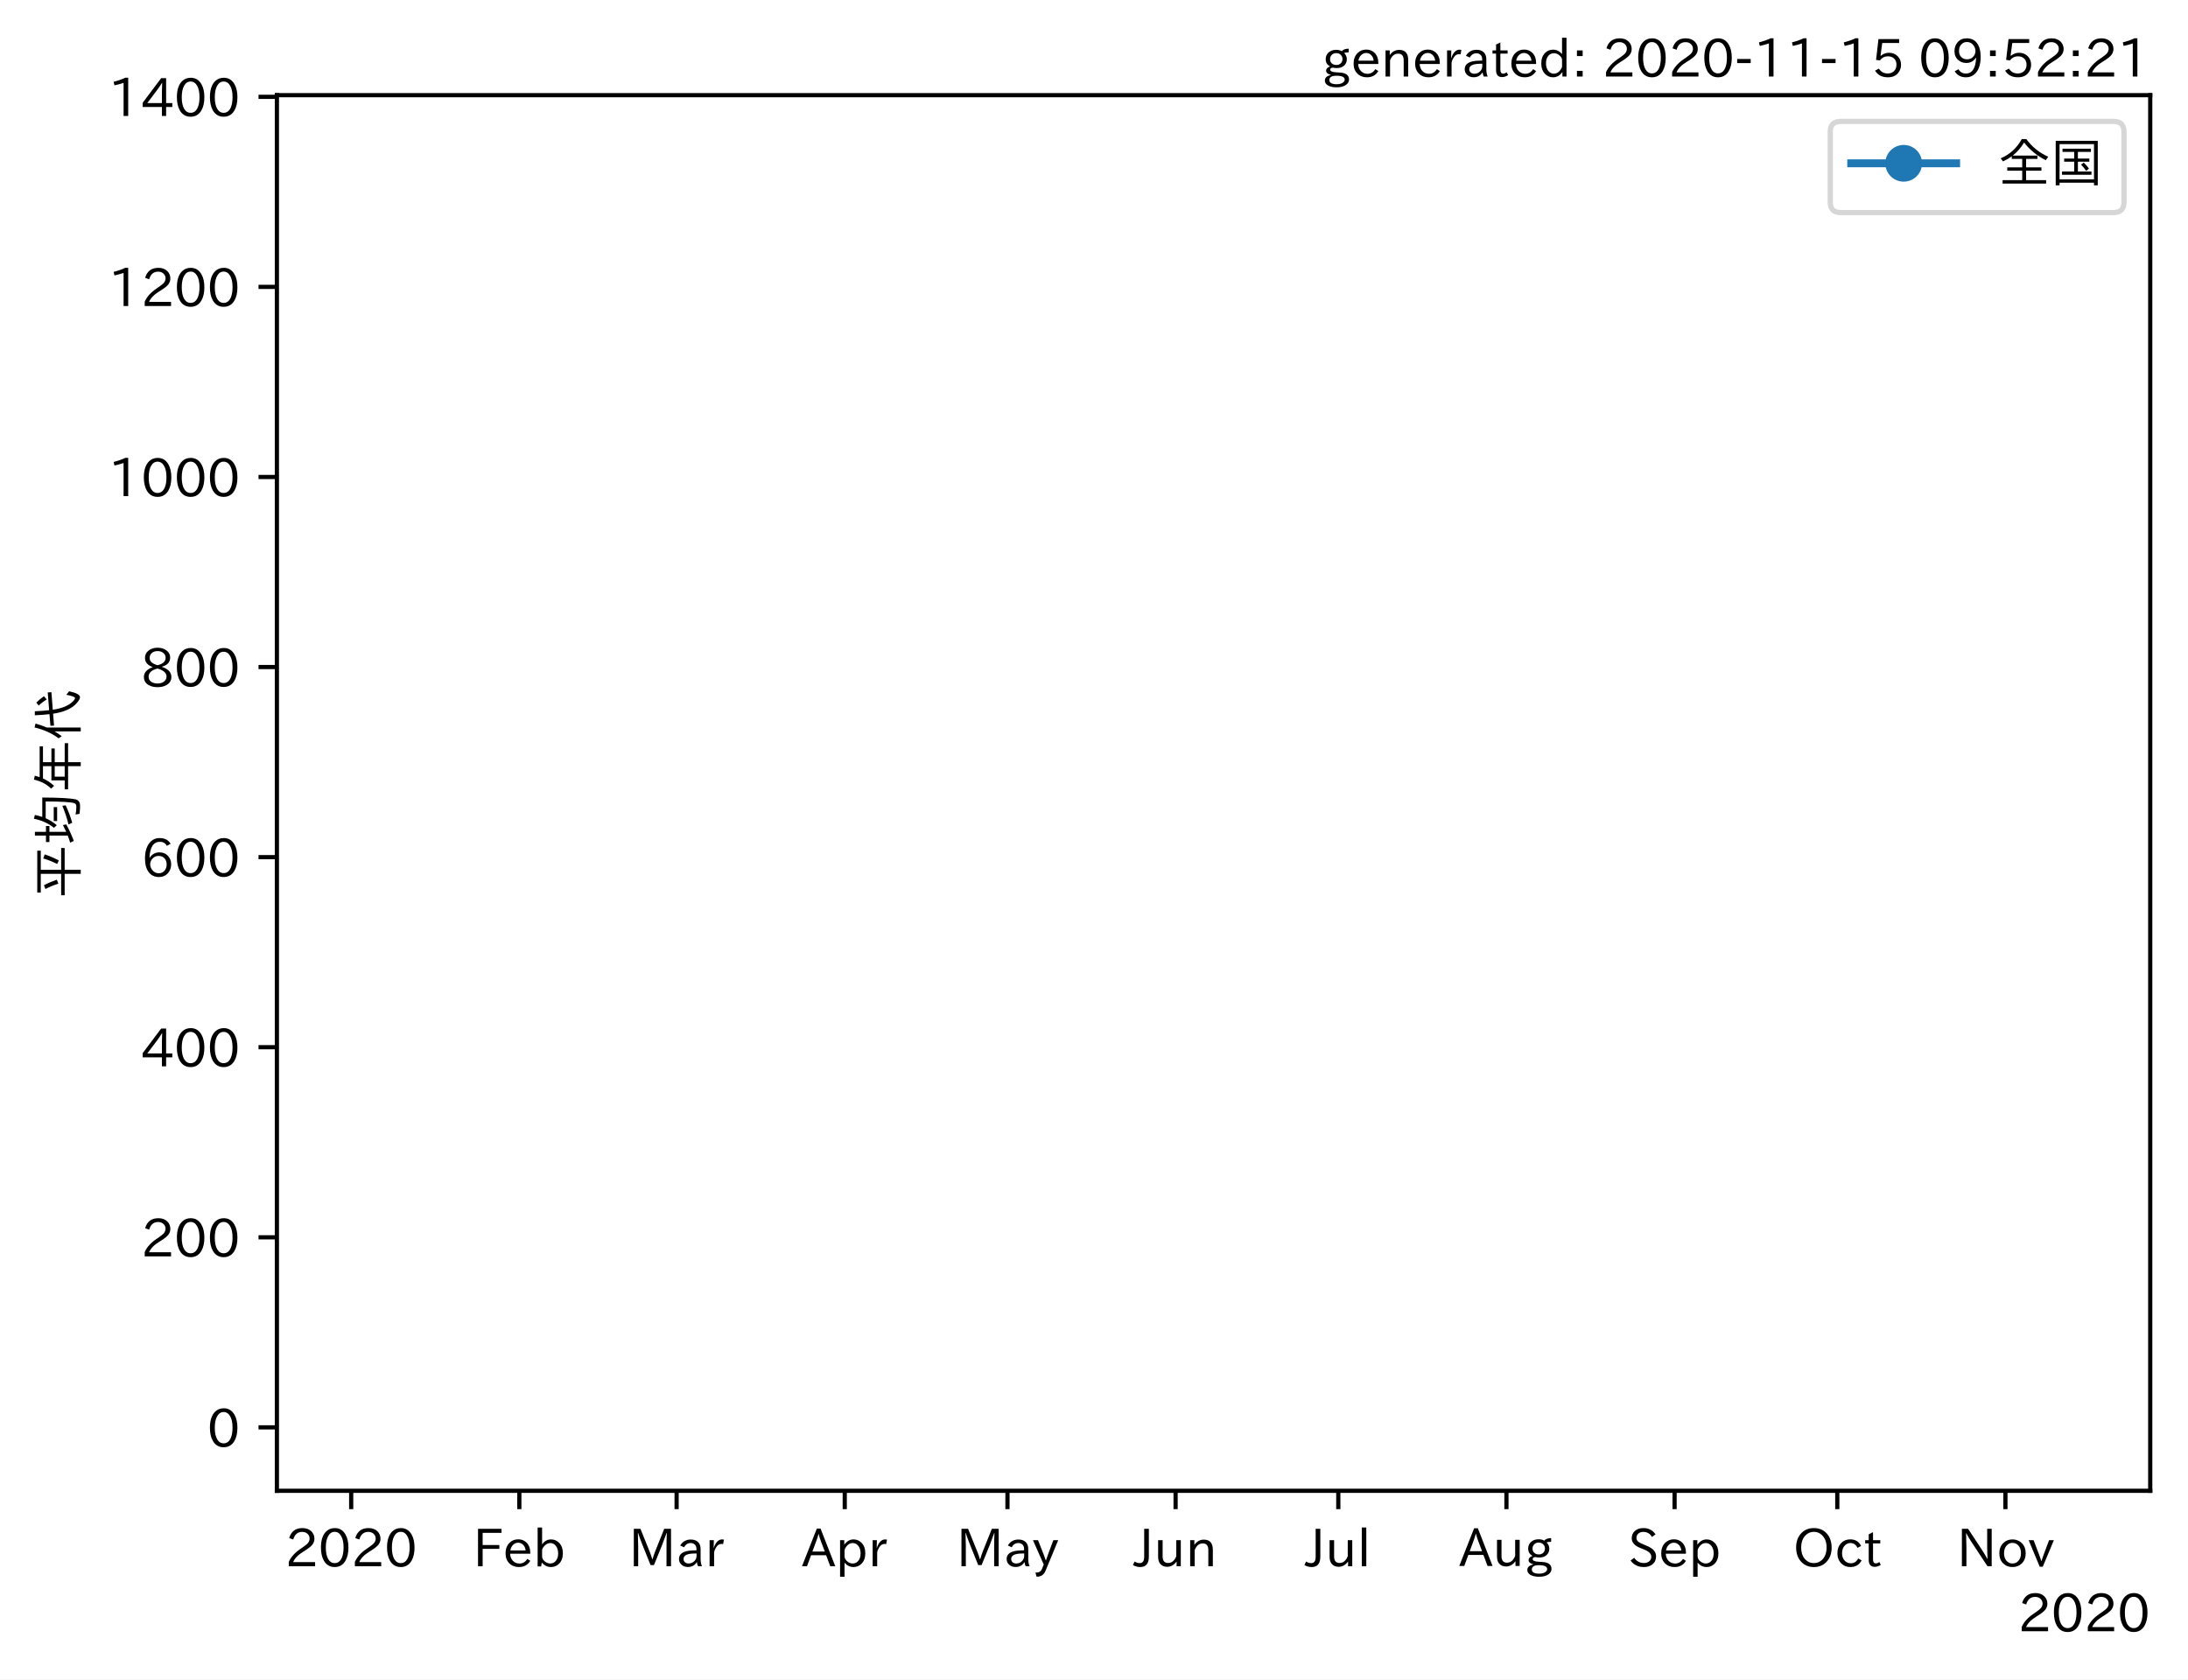
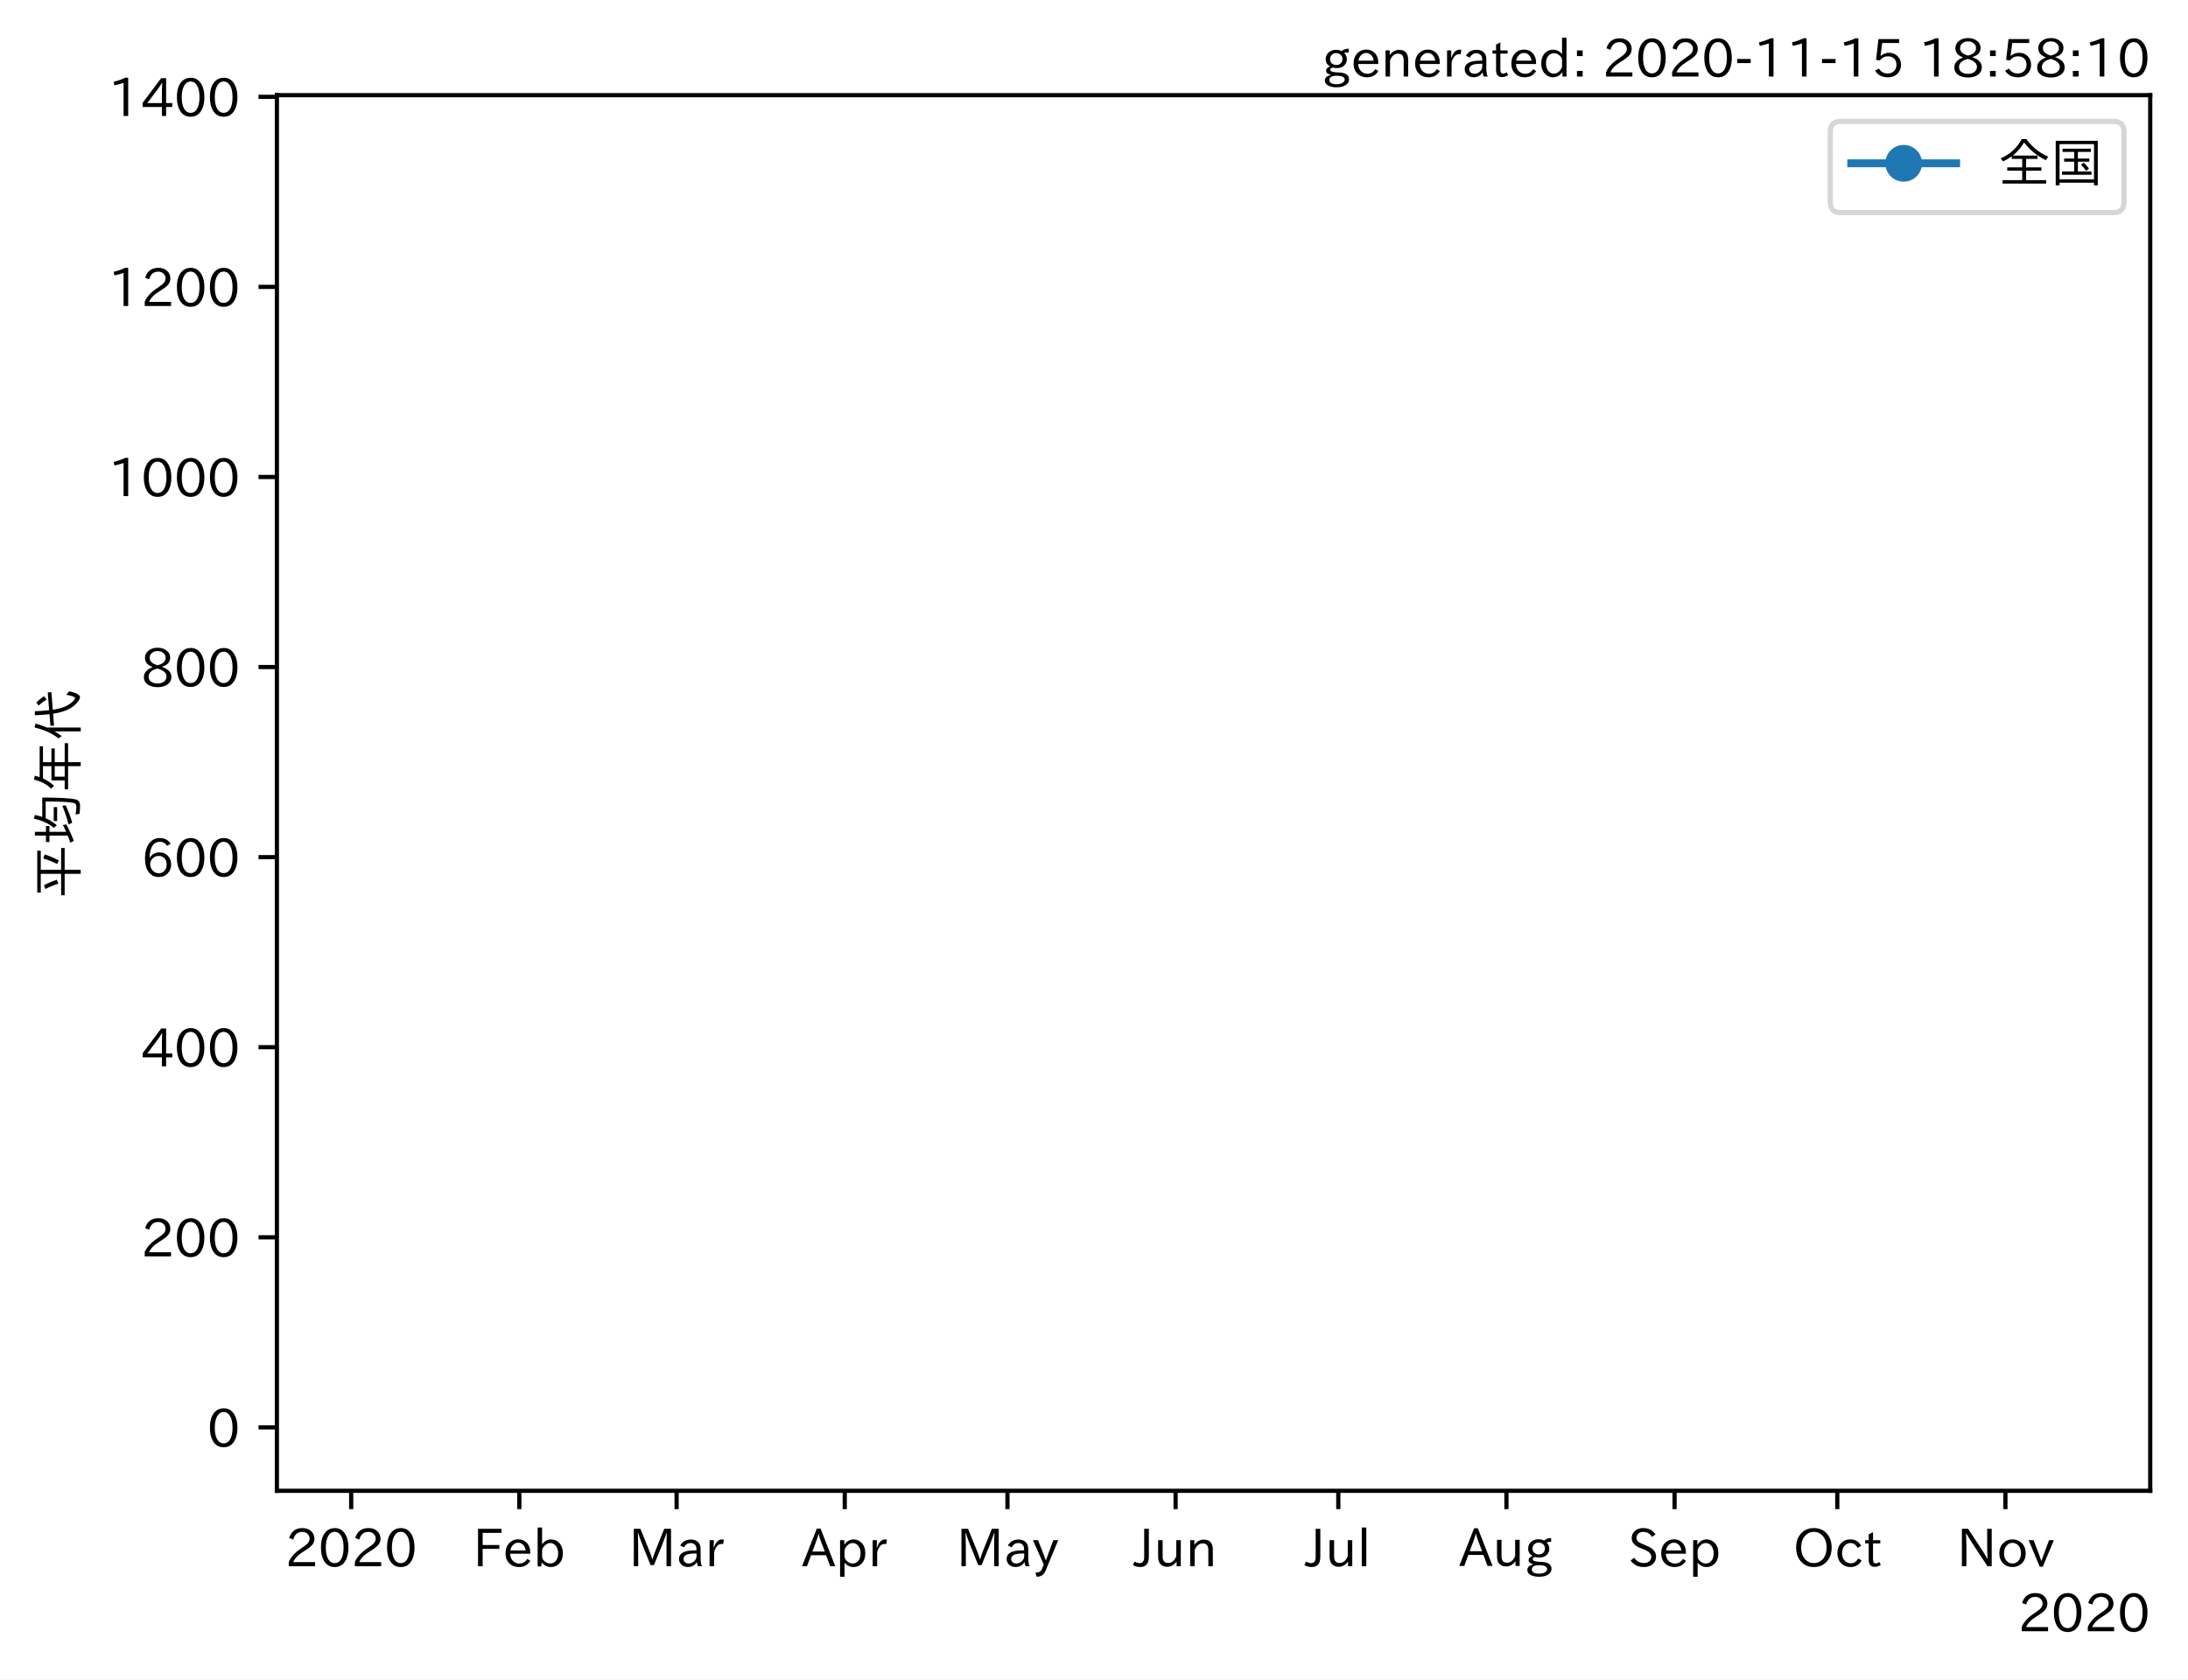
<svg xmlns="http://www.w3.org/2000/svg" xmlns:xlink="http://www.w3.org/1999/xlink" height="320.24pt" version="1.1" viewBox="0 0 417.104 320.24" width="417.104pt">
  <defs>
    <style type="text/css">*{stroke-linecap:butt;stroke-linejoin:round;}</style>
  </defs>
  <g id="figure_1">
    <g id="patch_1">
      <path d="M 0 320.24  L 417.104 320.24  L 417.104 0  L 0 0  z " style="fill:#ffffff;" />
    </g>
    <g id="axes_1">
      <g id="patch_2">
        <path d="M 52.784 284.259  L 409.904 284.259  L 409.904 18.147  L 52.784 18.147  z " style="fill:#ffffff;" />
      </g>
      <g id="matplotlib.axis_1">
        <g id="xtick_1">
          <g id="line2d_1">
            <defs>
-               <path d="M 0 0  L 0 3.5  " id="m6721defccb" style="stroke:#000000;stroke-width:0.8;" />
+               <path d="M 0 0  L 0 3.5  " id="m6f7e2c909d" style="stroke:#000000;stroke-width:0.8;" />
            </defs>
            <g>
-               <use style="stroke:#000000;stroke-width:0.8;" x="66.949" xlink:href="#m6721defccb" y="284.259" />
+               <use style="stroke:#000000;stroke-width:0.8;" x="66.949" xlink:href="#m6f7e2c909d" y="284.259" />
            </g>
          </g>
          <g id="text_1">
            <g transform="translate(54.35236 298.7493)scale(0.1 -0.1)">
              <defs>
                <path d="M 57.172 0.984  L 6.984 0.984  L 6.984 9.281  Q 12.891 23.047 29.594 34.422  L 32.375 36.281  Q 40.922 42.141 43.609 45.406  Q 46.688 49.266 46.688 53.812  Q 46.688 58.938 43.062 62.547  Q 39.062 66.547 32.562 66.547  Q 19.531 66.547 15.484 52  L 7.766 54.781  Q 13.328 73.828 33.062 73.828  Q 43.844 73.828 50.25 67.438  Q 55.859 61.672 55.859 53.516  Q 55.859 47.469 52.25 42.531  Q 48.922 37.75 36.969 30.281  L 34.859 29  Q 19.625 19.578 15.281 8.891  L 57.172 8.891  z " id="IPAexGothic-50" />
                <path d="M 31.844 73.828  Q 45.016 73.828 52.094 61.625  Q 57.719 51.953 57.719 36.625  Q 57.719 21.438 52.094 11.578  Q 45.125 -0.484 31.5 -0.484  Q 17.922 -0.484 10.938 11.578  Q 5.328 21.438 5.328 36.719  Q 5.328 58.016 15.625 67.719  Q 22.172 73.828 31.844 73.828  z M 31.5 66.656  Q 23.688 66.656 19.188 58.734  Q 14.594 50.734 14.594 36.625  Q 14.594 22.75 19.094 14.797  Q 23.641 6.984 31.5 6.984  Q 40.922 6.984 45.453 18.016  Q 48.438 25.344 48.438 37.109  Q 48.438 50.875 43.844 58.734  Q 39.203 66.656 31.5 66.656  z " id="IPAexGothic-48" />
              </defs>
              <use xlink:href="#IPAexGothic-50" />
              <use x="62.988" xlink:href="#IPAexGothic-48" />
              <use x="125.977" xlink:href="#IPAexGothic-50" />
              <use x="188.965" xlink:href="#IPAexGothic-48" />
            </g>
          </g>
        </g>
        <g id="xtick_2">
          <g id="line2d_2">
            <g>
-               <use style="stroke:#000000;stroke-width:0.8;" x="99.001" xlink:href="#m6721defccb" y="284.259" />
+               <use style="stroke:#000000;stroke-width:0.8;" x="99.001" xlink:href="#m6f7e2c909d" y="284.259" />
            </g>
          </g>
          <g id="text_2">
            <g transform="translate(90.17768 298.7493)scale(0.1 -0.1)">
              <defs>
                <path d="M 54.203 64.703  L 18.312 64.703  L 18.312 41.5  L 50.094 41.5  L 50.094 34.188  L 18.312 34.188  L 18.312 0.984  L 9.516 0.984  L 9.516 72.406  L 54.203 72.406  z " id="IPAexGothic-70" />
                <path d="M 13.484 24.906  Q 13.922 16.266 18.891 11.281  Q 23.969 6.203 31.203 6.203  Q 40.719 6.203 46.297 15.094  L 51.906 11.375  Q 44.828 -0.484 30.172 -0.484  Q 19.094 -0.484 11.969 6.594  Q 4.781 13.812 4.781 25.641  Q 4.781 38.188 12.312 45.703  Q 19 52.391 29 52.391  Q 38.422 52.391 44.781 46.188  Q 51.906 38.969 51.906 26.906  L 51.906 24.906  z M 43.062 31.203  Q 42.328 37.984 38.281 41.891  Q 34.281 45.906 28.812 45.906  Q 22.469 45.906 17.969 40.484  Q 14.891 36.812 13.969 31.203  z " id="IPAexGothic-101" />
                <path d="M 17.578 42.672  Q 24.219 52.203 34.672 52.203  Q 43.562 52.203 49.859 45.906  Q 57.172 38.578 57.172 25.688  Q 57.172 13.094 49.859 5.812  Q 43.562 -0.484 34.469 -0.484  Q 24.359 -0.484 17 8.062  L 15.766 0.688  L 9.078 0.688  L 9.078 74.906  L 17.578 74.906  z M 17.578 31.203  L 17.578 19.578  Q 17.578 13.875 23.875 9.375  Q 28.172 6.297 33.109 6.297  Q 38.875 6.297 42.875 10.297  Q 48.188 15.766 48.188 25.484  Q 48.188 34.281 43.797 39.891  Q 39.453 45.312 33.203 45.312  Q 27.484 45.312 22.469 40.281  Q 17.578 35.406 17.578 31.203  z " id="IPAexGothic-98" />
              </defs>
              <use xlink:href="#IPAexGothic-70" />
              <use x="57.178" xlink:href="#IPAexGothic-101" />
              <use x="114.062" xlink:href="#IPAexGothic-98" />
            </g>
          </g>
        </g>
        <g id="xtick_3">
          <g id="line2d_3">
            <g>
-               <use style="stroke:#000000;stroke-width:0.8;" x="128.985" xlink:href="#m6721defccb" y="284.259" />
+               <use style="stroke:#000000;stroke-width:0.8;" x="128.985" xlink:href="#m6f7e2c909d" y="284.259" />
            </g>
          </g>
          <g id="text_3">
            <g transform="translate(119.8758 298.7493)scale(0.1 -0.1)">
              <defs>
                <path d="M 80.422 0.984  L 71.828 0.984  L 71.828 39.594  Q 71.828 51.266 72.406 64.594  L 72.016 64.594  Q 68.062 53.266 63.531 41.797  L 47.906 3.266  L 41.406 3.266  L 25.641 42.578  Q 20.75 54.781 17.625 64.703  L 17.234 64.703  Q 17.828 48.922 17.828 39.891  L 17.828 0.984  L 9.516 0.984  L 9.516 72.406  L 22.125 72.406  L 39.109 30.375  Q 42.141 23 44.828 14.156  L 45.125 14.156  Q 47.312 22.125 50.531 30.172  L 67.438 72.406  L 80.422 72.406  z " id="IPAexGothic-77" />
                <path d="M 49.312 0.984  L 41.75 0.984  Q 39.984 4.734 39.547 8.688  L 39.203 8.688  Q 33.547 -0.391 22.312 -0.391  Q 14.594 -0.391 9.719 4.5  Q 5.422 8.797 5.422 14.984  Q 5.422 30.422 32.031 31.203  L 38.719 31.391  L 38.719 33.984  Q 38.719 39.203 35.75 42.188  Q 32.625 45.312 27.734 45.312  Q 19.344 45.312 15.141 37.156  L 7.719 40.578  Q 14.656 52 27.938 52  Q 37.109 52 42.047 46.875  Q 46.625 42.281 46.625 33.891  L 46.625 15.578  Q 46.625 6.25 49.312 0.984  z M 38.922 25.391  L 33.453 25.297  Q 14.109 24.859 14.109 14.891  Q 14.109 11.375 16.406 9.078  Q 19.234 6.297 23.828 6.297  Q 30.219 6.297 34.906 10.984  Q 38.922 15.141 38.922 21  z " id="IPAexGothic-97" />
                <path d="M 36.078 51.812  L 34.578 43.266  Q 32.906 43.609 31.594 43.609  Q 25.828 43.609 22.078 38.188  Q 17.391 31.344 17.391 26.172  L 17.391 0.984  L 8.797 0.984  L 8.797 50.781  L 16.891 50.781  L 16.5 35.984  L 16.703 35.984  Q 22.219 52.203 32.766 52.203  Q 34.469 52.203 36.078 51.812  z " id="IPAexGothic-114" />
              </defs>
              <use xlink:href="#IPAexGothic-77" />
              <use x="90.186" xlink:href="#IPAexGothic-97" />
              <use x="145.166" xlink:href="#IPAexGothic-114" />
            </g>
          </g>
        </g>
        <g id="xtick_4">
          <g id="line2d_4">
            <g>
-               <use style="stroke:#000000;stroke-width:0.8;" x="161.037" xlink:href="#m6721defccb" y="284.259" />
+               <use style="stroke:#000000;stroke-width:0.8;" x="161.037" xlink:href="#m6f7e2c909d" y="284.259" />
            </g>
          </g>
          <g id="text_4">
            <g transform="translate(152.8948 298.7493)scale(0.1 -0.1)">
              <defs>
                <path d="M 63.375 0.984  L 53.812 0.984  L 45.906 22.016  L 17.188 22.016  L 9.422 0.984  L -0.094 0.984  L 28.219 72.906  L 35.297 72.906  z M 43.406 29.109  L 36.188 48.094  Q 33.203 56.062 31.688 62.5  L 31.391 62.5  Q 29.641 55.672 26.812 48.094  L 19.734 29.109  z " id="IPAexGothic-65" />
                <path d="M 16.797 42  Q 23.828 52.203 34.469 52.203  Q 43.266 52.203 49.562 45.906  Q 56.891 38.578 56.891 25.688  Q 56.891 13.141 49.656 5.812  Q 43.359 -0.484 34.375 -0.484  Q 24.516 -0.484 17.281 7.766  L 17.281 -19  L 8.797 -19  L 8.797 50.781  L 16.797 50.781  z M 17.281 30.469  L 17.281 20.172  Q 17.281 14.016 23.688 9.375  Q 27.984 6.297 32.906 6.297  Q 38.578 6.297 42.578 10.297  Q 47.906 15.578 47.906 25.484  Q 47.906 34.375 43.5 39.984  Q 39.109 45.312 32.812 45.312  Q 25.875 45.312 20.906 38.812  Q 17.281 34.125 17.281 30.469  z " id="IPAexGothic-112" />
              </defs>
              <use xlink:href="#IPAexGothic-65" />
              <use x="63.721" xlink:href="#IPAexGothic-112" />
              <use x="125.83" xlink:href="#IPAexGothic-114" />
            </g>
          </g>
        </g>
        <g id="xtick_5">
          <g id="line2d_5">
            <g>
-               <use style="stroke:#000000;stroke-width:0.8;" x="192.055" xlink:href="#m6721defccb" y="284.259" />
+               <use style="stroke:#000000;stroke-width:0.8;" x="192.055" xlink:href="#m6f7e2c909d" y="284.259" />
            </g>
          </g>
          <g id="text_5">
            <g transform="translate(182.3354 298.7493)scale(0.1 -0.1)">
              <defs>
                <path d="M 48.781 50.781  L 24.609 -7.625  Q 19.969 -18.797 8.594 -18.797  L 7.469 -18.797  L 5.375 -10.984  L 6.984 -10.984  Q 15.141 -10.984 17.969 -3.719  L 21.188 4.297  L 0.594 50.781  L 10.297 50.781  L 21.297 22.797  Q 23.875 16.016 25.094 12.203  L 25.391 12.203  Q 27.344 18.266 29.109 22.797  L 39.5 50.781  z " id="IPAexGothic-121" />
              </defs>
              <use xlink:href="#IPAexGothic-77" />
              <use x="90.186" xlink:href="#IPAexGothic-97" />
              <use x="145.166" xlink:href="#IPAexGothic-121" />
            </g>
          </g>
        </g>
        <g id="xtick_6">
          <g id="line2d_6">
            <g>
-               <use style="stroke:#000000;stroke-width:0.8;" x="224.107" xlink:href="#m6721defccb" y="284.259" />
+               <use style="stroke:#000000;stroke-width:0.8;" x="224.107" xlink:href="#m6f7e2c909d" y="284.259" />
            </g>
          </g>
          <g id="text_6">
            <g transform="translate(216.167 298.7493)scale(0.1 -0.1)">
              <defs>
                <path d="M 28.422 72.406  L 28.422 19.281  Q 28.422 -0.484 11.922 -0.484  Q 4.734 -0.484 -1.953 3.266  L 1.312 10.062  Q 5.906 6.984 10.844 6.984  Q 19.531 6.984 19.531 18.797  L 19.531 72.406  z " id="IPAexGothic-74" />
                <path d="M 51.312 0.984  L 43.312 0.984  L 43.312 10.062  Q 35.938 0 25.391 0  Q 16.75 0 11.922 5.859  Q 8.109 10.594 8.109 19.391  L 8.109 50.781  L 16.703 50.781  L 16.703 19.672  Q 16.703 7.281 27.094 7.281  Q 37.594 7.281 42.719 20.172  L 42.719 50.781  L 51.312 50.781  z " id="IPAexGothic-117" />
                <path d="M 52 0.984  L 43.406 0.984  L 43.406 31.891  Q 43.406 44.578 32.906 44.578  Q 22.312 44.578 17.391 31.891  L 17.391 0.984  L 8.797 0.984  L 8.797 50.781  L 16.797 50.781  L 16.797 41.797  Q 23.828 51.812 34.719 51.812  Q 52 51.812 52 32.375  z " id="IPAexGothic-110" />
              </defs>
              <use xlink:href="#IPAexGothic-74" />
              <use x="37.988" xlink:href="#IPAexGothic-117" />
              <use x="98.389" xlink:href="#IPAexGothic-110" />
            </g>
          </g>
        </g>
        <g id="xtick_7">
          <g id="line2d_7">
            <g>
-               <use style="stroke:#000000;stroke-width:0.8;" x="255.125" xlink:href="#m6721defccb" y="284.259" />
+               <use style="stroke:#000000;stroke-width:0.8;" x="255.125" xlink:href="#m6f7e2c909d" y="284.259" />
            </g>
          </g>
          <g id="text_7">
            <g transform="translate(248.8553 298.7493)scale(0.1 -0.1)">
              <defs>
                <path d="M 17.672 0.984  L 9.078 0.984  L 9.078 74.906  L 17.672 74.906  z " id="IPAexGothic-108" />
              </defs>
              <use xlink:href="#IPAexGothic-74" />
              <use x="37.988" xlink:href="#IPAexGothic-117" />
              <use x="98.389" xlink:href="#IPAexGothic-108" />
            </g>
          </g>
        </g>
        <g id="xtick_8">
          <g id="line2d_8">
            <g>
-               <use style="stroke:#000000;stroke-width:0.8;" x="287.177" xlink:href="#m6721defccb" y="284.259" />
+               <use style="stroke:#000000;stroke-width:0.8;" x="287.177" xlink:href="#m6f7e2c909d" y="284.259" />
            </g>
          </g>
          <g id="text_8">
            <g transform="translate(278.1947 298.6914)scale(0.1 -0.1)">
              <defs>
                <path d="M 20.797 17.969  Q 15.719 17.531 15.719 14.062  Q 15.719 9.578 27.547 8.984  L 33.297 8.688  Q 51.609 7.766 51.609 -4.594  Q 51.609 -10.938 45.703 -14.984  Q 39.359 -19.578 28.031 -19.578  Q 17.781 -19.578 11.531 -16.062  Q 5.516 -12.641 5.516 -6.688  Q 5.516 1.312 16.797 3.859  L 16.797 4.203  Q 7.906 6.453 7.906 12.156  Q 7.906 17.438 15.531 20.266  Q 7.125 24.609 7.125 34.078  Q 7.125 41.406 12.016 46.297  Q 17.625 51.906 27.156 51.906  Q 33.203 51.906 37.844 49.266  Q 41.406 53.953 50.922 54.109  L 50.922 47.078  Q 44.344 46.922 42.234 45.906  Q 47.406 40.828 47.406 33.891  Q 47.406 27 42.719 22.266  Q 37.5 17.094 28.328 17.094  Q 24.422 17.094 20.797 17.969  z M 27.094 45.609  Q 22.016 45.609 18.703 42.281  Q 15.438 39.016 15.438 34.078  Q 15.438 29.25 18.5 26.312  Q 21.828 23 27.438 23  Q 32.719 23 35.891 26.219  Q 39.109 29.391 39.109 34.422  Q 39.109 39.016 35.891 42.188  Q 32.516 45.609 27.094 45.609  z M 27.391 2.484  Q 14.109 2.484 14.109 -5.719  Q 14.109 -13.672 28.125 -13.672  Q 37.156 -13.672 41.219 -9.469  Q 43.312 -7.516 43.312 -4.891  Q 43.312 2.484 27.391 2.484  z " id="IPAexGothic-103" />
              </defs>
              <use xlink:href="#IPAexGothic-65" />
              <use x="63.721" xlink:href="#IPAexGothic-117" />
              <use x="124.121" xlink:href="#IPAexGothic-103" />
            </g>
          </g>
        </g>
        <g id="xtick_9">
          <g id="line2d_9">
            <g>
-               <use style="stroke:#000000;stroke-width:0.8;" x="319.229" xlink:href="#m6721defccb" y="284.259" />
+               <use style="stroke:#000000;stroke-width:0.8;" x="319.229" xlink:href="#m6f7e2c909d" y="284.259" />
            </g>
          </g>
          <g id="text_9">
            <g transform="translate(310.3536 298.7493)scale(0.1 -0.1)">
              <defs>
                <path d="M 45.609 56.891  Q 40.047 66.547 28.953 66.547  Q 22.703 66.547 18.953 62.641  Q 16.062 59.422 16.062 55.219  Q 16.062 50.594 19.781 47.609  Q 22.562 45.516 31 42  L 34.375 40.578  Q 45.703 36.031 49.859 30.516  Q 53.469 25.688 53.469 19.672  Q 53.469 10.062 46.391 4.5  Q 39.984 -0.484 30.172 -0.484  Q 13.766 -0.484 4.891 11.969  L 11.766 17.188  Q 18.797 7.172 30.281 7.172  Q 35.75 7.172 39.594 9.766  Q 44.391 13.234 44.391 19  Q 44.391 23.484 40.875 27  Q 37.109 30.609 27 34.469  L 24.078 35.594  Q 7.078 42.094 7.078 54.391  Q 7.078 62.594 12.594 67.922  Q 18.797 73.828 29.109 73.828  Q 44.391 73.828 52.484 61.812  z " id="IPAexGothic-83" />
              </defs>
              <use xlink:href="#IPAexGothic-83" />
              <use x="58.496" xlink:href="#IPAexGothic-101" />
              <use x="115.381" xlink:href="#IPAexGothic-112" />
            </g>
          </g>
        </g>
        <g id="xtick_10">
          <g id="line2d_10">
            <g>
-               <use style="stroke:#000000;stroke-width:0.8;" x="350.247" xlink:href="#m6721defccb" y="284.259" />
+               <use style="stroke:#000000;stroke-width:0.8;" x="350.247" xlink:href="#m6f7e2c909d" y="284.259" />
            </g>
          </g>
          <g id="text_10">
            <g transform="translate(341.8114 298.7493)scale(0.1 -0.1)">
              <defs>
                <path d="M 39.703 73.828  Q 54 73.828 63.188 64.656  Q 73.578 54.25 73.578 36.422  Q 73.578 19.047 62.984 8.594  Q 53.906 -0.484 39.703 -0.484  Q 25.594 -0.484 16.5 8.594  Q 5.906 19.047 5.906 36.812  Q 5.906 54.203 16.312 64.656  Q 25.484 73.828 39.703 73.828  z M 39.703 66.656  Q 30.516 66.656 23.922 60.062  Q 15.531 51.609 15.531 36.719  Q 15.531 21.734 23.922 13.484  Q 30.422 6.984 39.703 6.984  Q 48.922 6.984 55.562 13.484  Q 63.969 21.875 63.969 37.109  Q 63.969 51.516 55.469 60.062  Q 49.031 66.656 39.703 66.656  z " id="IPAexGothic-79" />
                <path d="M 51.078 12.25  Q 44.281 -0.484 29.688 -0.484  Q 19.188 -0.484 12.312 6.391  Q 4.891 13.922 4.891 25.984  Q 4.891 37.938 12.312 45.516  Q 19.094 52.297 29.391 52.297  Q 43.953 52.297 50.094 39.703  L 43.172 36.078  Q 38.812 45.312 29.688 45.312  Q 23.688 45.312 19.281 40.922  Q 13.766 35.406 13.766 25.781  Q 13.766 16.703 19.094 11.375  Q 23.781 6.688 30.562 6.688  Q 39.797 6.688 44.484 15.875  z " id="IPAexGothic-99" />
                <path d="M 33.203 3.766  Q 27.641 -0.094 21.828 -0.094  Q 10.203 -0.094 10.203 12.984  L 10.203 44.672  L 3.422 44.672  L 3.422 50.781  L 10.203 50.781  L 10.203 61.969  L 18.406 66.062  L 18.406 50.781  L 32.234 50.781  L 32.234 44.672  L 18.406 44.672  L 18.406 14.156  Q 18.406 6.5 23.641 6.5  Q 27.156 6.5 30.328 9.188  z " id="IPAexGothic-116" />
              </defs>
              <use xlink:href="#IPAexGothic-79" />
              <use x="79.688" xlink:href="#IPAexGothic-99" />
              <use x="134.082" xlink:href="#IPAexGothic-116" />
            </g>
          </g>
        </g>
        <g id="xtick_11">
          <g id="line2d_11">
            <g>
-               <use style="stroke:#000000;stroke-width:0.8;" x="382.298" xlink:href="#m6721defccb" y="284.259" />
+               <use style="stroke:#000000;stroke-width:0.8;" x="382.298" xlink:href="#m6f7e2c909d" y="284.259" />
            </g>
          </g>
          <g id="text_11">
            <g transform="translate(373.05 298.7493)scale(0.1 -0.1)">
              <defs>
                <path d="M 66.312 0.984  L 58.297 0.984  L 26.516 49.219  Q 22.906 54.688 17.828 64.016  L 17.438 64.016  L 17.625 59.328  Q 18.109 43.797 18.109 38.578  L 18.109 0.984  L 9.516 0.984  L 9.516 72.406  L 21.344 72.406  L 48.641 30.906  Q 53.953 22.609 58.016 15.094  L 58.406 15.094  Q 57.719 29.641 57.719 38.578  L 57.719 72.406  L 66.312 72.406  z " id="IPAexGothic-78" />
                <path d="M 29.984 52.203  Q 40.531 52.203 47.75 45.125  Q 55.172 37.703 55.172 25.594  Q 55.172 13.875 47.906 6.594  Q 40.766 -0.484 29.984 -0.484  Q 19.188 -0.484 12.203 6.5  Q 4.891 13.766 4.891 25.875  Q 4.891 37.703 12.312 45.125  Q 19.391 52.203 29.984 52.203  z M 29.984 45.609  Q 23.734 45.609 19.391 41.109  Q 13.875 35.594 13.875 25.781  Q 13.875 16.109 19.281 10.688  Q 23.688 6.297 29.984 6.297  Q 36.422 6.297 40.766 10.797  Q 46.188 16.219 46.188 26.125  Q 46.188 35.453 40.672 41.109  Q 36.188 45.609 29.984 45.609  z " id="IPAexGothic-111" />
                <path d="M 48.484 50.781  L 27.297 0.094  L 21.484 0.094  L 0.391 50.781  L 9.812 50.781  L 20.906 21.688  L 23.781 13.188  L 24.516 10.984  L 24.812 10.984  Q 25.641 13.812 28.469 21.688  L 39.312 50.781  z " id="IPAexGothic-118" />
              </defs>
              <use xlink:href="#IPAexGothic-78" />
              <use x="75.977" xlink:href="#IPAexGothic-111" />
              <use x="136.377" xlink:href="#IPAexGothic-118" />
            </g>
          </g>
        </g>
        <g id="text_12">
          <g transform="translate(384.7106 311.1399)scale(0.1 -0.1)">
            <use xlink:href="#IPAexGothic-50" />
            <use x="62.988" xlink:href="#IPAexGothic-48" />
            <use x="125.977" xlink:href="#IPAexGothic-50" />
            <use x="188.965" xlink:href="#IPAexGothic-48" />
          </g>
        </g>
      </g>
      <g id="matplotlib.axis_2">
        <g id="ytick_1">
          <g id="line2d_12">
            <defs>
-               <path d="M 0 0  L -3.5 0  " id="mab35ed16dd" style="stroke:#000000;stroke-width:0.8;" />
+               <path d="M 0 0  L -3.5 0  " id="m94992dae24" style="stroke:#000000;stroke-width:0.8;" />
            </defs>
            <g>
-               <use style="stroke:#000000;stroke-width:0.8;" x="52.784" xlink:href="#mab35ed16dd" y="272.163" />
+               <use style="stroke:#000000;stroke-width:0.8;" x="52.784" xlink:href="#m94992dae24" y="272.163" />
            </g>
          </g>
          <g id="text_13">
            <g transform="translate(39.48594 275.9079)scale(0.1 -0.1)">
              <use xlink:href="#IPAexGothic-48" />
            </g>
          </g>
        </g>
        <g id="ytick_2">
          <g id="line2d_13">
            <g>
-               <use style="stroke:#000000;stroke-width:0.8;" x="52.784" xlink:href="#mab35ed16dd" y="235.92" />
+               <use style="stroke:#000000;stroke-width:0.8;" x="52.784" xlink:href="#m94992dae24" y="235.92" />
            </g>
          </g>
          <g id="text_14">
            <g transform="translate(26.88906 239.6652)scale(0.1 -0.1)">
              <use xlink:href="#IPAexGothic-50" />
              <use x="62.988" xlink:href="#IPAexGothic-48" />
              <use x="125.977" xlink:href="#IPAexGothic-48" />
            </g>
          </g>
        </g>
        <g id="ytick_3">
          <g id="line2d_14">
            <g>
-               <use style="stroke:#000000;stroke-width:0.8;" x="52.784" xlink:href="#mab35ed16dd" y="199.677" />
+               <use style="stroke:#000000;stroke-width:0.8;" x="52.784" xlink:href="#m94992dae24" y="199.677" />
            </g>
          </g>
          <g id="text_15">
            <g transform="translate(26.88906 203.4225)scale(0.1 -0.1)">
              <defs>
                <path d="M 59.578 18.109  L 47.797 18.109  L 47.797 0.984  L 39.797 0.984  L 39.797 18.109  L 3.078 18.109  L 3.078 26.125  L 38.375 73.094  L 47.797 73.094  L 47.797 25.531  L 59.578 25.531  z M 40.281 64.203  L 39.984 64.203  Q 35.594 57.125 31.297 51.312  L 11.859 25.531  L 39.797 25.531  L 39.797 49.125  Q 39.797 54.391 40.281 64.203  z " id="IPAexGothic-52" />
              </defs>
              <use xlink:href="#IPAexGothic-52" />
              <use x="62.988" xlink:href="#IPAexGothic-48" />
              <use x="125.977" xlink:href="#IPAexGothic-48" />
            </g>
          </g>
        </g>
        <g id="ytick_4">
          <g id="line2d_15">
            <g>
-               <use style="stroke:#000000;stroke-width:0.8;" x="52.784" xlink:href="#mab35ed16dd" y="163.435" />
+               <use style="stroke:#000000;stroke-width:0.8;" x="52.784" xlink:href="#m94992dae24" y="163.435" />
            </g>
          </g>
          <g id="text_16">
            <g transform="translate(26.88906 167.1798)scale(0.1 -0.1)">
              <defs>
                <path d="M 16.5 36.375  Q 23.578 46.578 34.906 46.578  Q 45.406 46.578 51.812 39.266  Q 57.422 32.906 57.422 23.781  Q 57.422 13.812 51.125 6.781  Q 44.578 -0.484 34.031 -0.484  Q 21.484 -0.484 14.406 9.078  Q 7.516 18.406 7.516 34.812  Q 7.516 53.516 15.828 64.203  Q 23.344 73.828 35.5 73.828  Q 49.859 73.828 56.391 62.891  L 49.219 58.984  Q 45.219 66.656 35.938 66.656  Q 17.484 66.656 16.109 36.375  z M 33.453 39.797  Q 26.312 39.797 21.625 34.469  Q 17.438 29.688 17.438 24.078  Q 17.438 18.062 21.141 13.188  Q 26.125 6.688 33.734 6.688  Q 41.703 6.688 45.953 13.188  Q 48.828 17.625 48.828 23.484  Q 48.828 30.375 45.016 34.812  Q 40.625 39.797 33.453 39.797  z " id="IPAexGothic-54" />
              </defs>
              <use xlink:href="#IPAexGothic-54" />
              <use x="62.988" xlink:href="#IPAexGothic-48" />
              <use x="125.977" xlink:href="#IPAexGothic-48" />
            </g>
          </g>
        </g>
        <g id="ytick_5">
          <g id="line2d_16">
            <g>
-               <use style="stroke:#000000;stroke-width:0.8;" x="52.784" xlink:href="#mab35ed16dd" y="127.192" />
+               <use style="stroke:#000000;stroke-width:0.8;" x="52.784" xlink:href="#m94992dae24" y="127.192" />
            </g>
          </g>
          <g id="text_17">
            <g transform="translate(26.88906 130.9372)scale(0.1 -0.1)">
              <defs>
                <path d="M 39.703 37.891  Q 57.812 31.734 57.812 18.703  Q 57.812 8.453 48.438 3.078  Q 41.609 -0.875 31.5 -0.875  Q 21.344 -0.875 14.5 3.078  Q 5.422 8.297 5.422 18.406  Q 5.422 31.062 22.016 37.203  L 22.016 37.5  Q 7.516 42.719 7.516 54.828  Q 7.516 64.062 15.328 69.625  Q 21.969 74.312 31.547 74.312  Q 42.234 74.312 48.922 68.797  Q 55.516 63.578 55.516 55.719  Q 55.516 42.281 39.703 38.188  z M 31.594 41.016  Q 46.828 44.625 46.828 55.125  Q 46.828 61.188 41.797 64.844  Q 37.703 67.922 31.5 67.922  Q 25.094 67.922 20.797 64.5  Q 16.406 60.891 16.406 55.031  Q 16.406 49.219 21.094 45.703  Q 23.344 43.891 26.906 42.531  Q 31 40.875 31.594 41.016  z M 30.906 34.516  Q 14.406 30.172 14.406 19  Q 14.406 12.109 20.516 8.688  Q 25.094 6.109 31.391 6.109  Q 40.234 6.109 45.016 10.891  Q 48.531 14.406 48.531 19.531  Q 48.531 24.906 43.656 28.906  Q 40.766 31.156 36.719 32.812  Q 31.984 34.719 30.906 34.516  z " id="IPAexGothic-56" />
              </defs>
              <use xlink:href="#IPAexGothic-56" />
              <use x="62.988" xlink:href="#IPAexGothic-48" />
              <use x="125.977" xlink:href="#IPAexGothic-48" />
            </g>
          </g>
        </g>
        <g id="ytick_6">
          <g id="line2d_17">
            <g>
-               <use style="stroke:#000000;stroke-width:0.8;" x="52.784" xlink:href="#mab35ed16dd" y="90.949" />
+               <use style="stroke:#000000;stroke-width:0.8;" x="52.784" xlink:href="#m94992dae24" y="90.949" />
            </g>
          </g>
          <g id="text_18">
            <g transform="translate(20.59062 94.69445)scale(0.1 -0.1)">
              <defs>
                <path d="M 38.484 0.984  L 29.688 0.984  L 29.688 64.109  Q 21.438 61.281 12.312 59.328  L 10.688 66.109  Q 23.734 69.391 32.906 73.922  L 38.484 73.922  z " id="IPAexGothic-49" />
              </defs>
              <use xlink:href="#IPAexGothic-49" />
              <use x="62.988" xlink:href="#IPAexGothic-48" />
              <use x="125.977" xlink:href="#IPAexGothic-48" />
              <use x="188.965" xlink:href="#IPAexGothic-48" />
            </g>
          </g>
        </g>
        <g id="ytick_7">
          <g id="line2d_18">
            <g>
-               <use style="stroke:#000000;stroke-width:0.8;" x="52.784" xlink:href="#mab35ed16dd" y="54.706" />
+               <use style="stroke:#000000;stroke-width:0.8;" x="52.784" xlink:href="#m94992dae24" y="54.706" />
            </g>
          </g>
          <g id="text_19">
            <g transform="translate(20.59062 58.45176)scale(0.1 -0.1)">
              <use xlink:href="#IPAexGothic-49" />
              <use x="62.988" xlink:href="#IPAexGothic-50" />
              <use x="125.977" xlink:href="#IPAexGothic-48" />
              <use x="188.965" xlink:href="#IPAexGothic-48" />
            </g>
          </g>
        </g>
        <g id="ytick_8">
          <g id="line2d_19">
            <g>
-               <use style="stroke:#000000;stroke-width:0.8;" x="52.784" xlink:href="#mab35ed16dd" y="18.464" />
+               <use style="stroke:#000000;stroke-width:0.8;" x="52.784" xlink:href="#m94992dae24" y="18.464" />
            </g>
          </g>
          <g id="text_20">
            <g transform="translate(20.59062 22.20906)scale(0.1 -0.1)">
              <use xlink:href="#IPAexGothic-49" />
              <use x="62.988" xlink:href="#IPAexGothic-52" />
              <use x="125.977" xlink:href="#IPAexGothic-48" />
              <use x="188.965" xlink:href="#IPAexGothic-48" />
            </g>
          </g>
        </g>
        <g id="text_21">
          <g transform="translate(14.69063 171.2026)rotate(-90)scale(0.1 -0.1)">
            <defs>
              <path d="M 53.469 69.188  L 53.469 30.328  L 95.062 30.328  L 95.062 23.641  L 53.469 23.641  L 53.469 -6.984  L 45.844 -6.984  L 45.844 23.641  L 5.031 23.641  L 5.031 30.328  L 45.844 30.328  L 45.844 69.188  L 10.016 69.188  L 10.016 75.875  L 90.047 75.875  L 90.047 69.188  z M 27 35.594  Q 23.25 48.344 16.891 60.297  L 24.125 63.094  Q 29.297 53.469 34.719 38.625  z M 64.594 37.891  Q 70.453 49.031 75.203 64.5  L 82.906 61.625  Q 77.875 46.969 71.391 34.812  z " id="IPAexGothic-24179" />
              <path d="M 18.844 59.281  L 18.844 80.375  L 25.922 80.375  L 25.922 59.281  L 37.016 59.281  L 37.016 52.688  L 25.922 52.688  L 25.922 20.703  Q 32.469 23.641 38.812 26.906  L 40.094 20.516  Q 24.312 12.109 8.734 6.203  L 5.219 13.094  Q 12.547 15.234 18.844 17.781  L 18.844 52.688  L 6.453 52.688  L 6.453 59.281  z M 54.297 66.312  L 91.312 66.312  Q 91.156 17.672 87.797 2.875  Q 85.844 -5.719 75.594 -5.719  Q 68.266 -5.719 60.297 -4.781  L 58.891 2.875  Q 66.266 1.375 73.922 1.375  Q 79.047 1.375 80.422 4.781  Q 83.734 14.359 83.891 59.812  L 51.812 59.812  Q 47.078 48.734 38.531 38.625  L 33.594 44.188  Q 46 59.188 50.922 82.234  L 58.109 80.422  Q 56.547 72.859 54.297 66.312  z M 46.484 44.484  L 73.094 44.484  L 73.094 37.984  L 46.484 37.984  z M 39.984 16.312  Q 58.547 20.906 75.594 28.078  L 76.422 21.688  Q 59.859 13.922 43.219 9.188  z " id="IPAexGothic-22343" />
              <path d="M 27.688 64.984  Q 22.562 53.469 13.672 43.797  L 8.25 49.469  Q 20.656 61.578 25.484 82.172  L 32.953 80.562  Q 31.156 74.359 30.172 71.297  L 88.969 71.297  L 88.969 64.984  L 58.688 64.984  L 58.688 48.875  L 84.906 48.875  L 84.906 42.578  L 58.688 42.578  L 58.688 23.578  L 94.969 23.578  L 94.969 17.094  L 58.688 17.094  L 58.688 -7.031  L 51.172 -7.031  L 51.172 17.094  L 6.984 17.094  L 6.984 23.578  L 23.969 23.578  L 23.969 48.875  L 51.172 48.875  L 51.172 64.984  z M 51.172 42.578  L 31.156 42.578  L 31.156 23.578  L 51.172 23.578  z " id="IPAexGothic-24180" />
              <path d="M 24.812 57.625  L 24.812 -6.984  L 17.484 -6.984  L 17.484 43.016  Q 14.016 36.812 8.297 29.203  L 4.203 35.297  Q 18.562 54 24.906 81  L 32.328 79.203  Q 28.859 67.047 24.812 57.625  z M 51.219 45.703  L 28.516 43.891  L 28.078 50.781  L 50.297 52.594  Q 48.922 63.875 48.188 80.516  L 55.812 80.516  Q 56.594 63.094 57.812 53.219  L 91.703 55.906  L 92.188 48.875  L 58.688 46.297  Q 58.734 46.188 58.797 45.906  Q 58.844 45.562 58.891 45.406  Q 62.359 21.969 72.406 10.406  Q 77.984 3.906 81 3.906  Q 84.234 3.906 87.203 20.516  L 93.891 15.188  Q 89.547 -5.609 82.516 -5.609  Q 78.766 -5.609 72.016 0.094  Q 56.109 13.281 51.312 44.828  Q 51.219 45.125 51.219 45.703  z M 78.328 57.812  Q 73.531 65.922 66.703 73.188  L 72.406 77.688  Q 78.906 71.188 84.516 63.094  z " id="IPAexGothic-20195" />
            </defs>
            <use xlink:href="#IPAexGothic-24179" />
            <use x="100" xlink:href="#IPAexGothic-22343" />
            <use x="200" xlink:href="#IPAexGothic-24180" />
            <use x="300" xlink:href="#IPAexGothic-20195" />
          </g>
        </g>
      </g>
      <g id="line2d_20" />
      <g id="patch_3">
        <path d="M 52.784 284.259  L 52.784 18.147  " style="fill:none;stroke:#000000;stroke-linecap:square;stroke-linejoin:miter;stroke-width:0.8;" />
      </g>
      <g id="patch_4">
        <path d="M 409.904 284.259  L 409.904 18.147  " style="fill:none;stroke:#000000;stroke-linecap:square;stroke-linejoin:miter;stroke-width:0.8;" />
      </g>
      <g id="patch_5">
        <path d="M 52.784 284.259  L 409.904 284.259  " style="fill:none;stroke:#000000;stroke-linecap:square;stroke-linejoin:miter;stroke-width:0.8;" />
      </g>
      <g id="patch_6">
        <path d="M 52.784 18.147  L 409.904 18.147  " style="fill:none;stroke:#000000;stroke-linecap:square;stroke-linejoin:miter;stroke-width:0.8;" />
      </g>
      <g id="legend_1">
        <g id="patch_7">
          <path d="M 350.904 40.537  L 402.904 40.537  Q 404.904 40.537 404.904 38.537  L 404.904 25.147  Q 404.904 23.147 402.904 23.147  L 350.904 23.147  Q 348.904 23.147 348.904 25.147  L 348.904 38.537  Q 348.904 40.537 350.904 40.537  z " style="fill:#ffffff;opacity:0.8;stroke:#cccccc;stroke-linejoin:miter;" />
        </g>
        <g id="line2d_21">
          <path d="M 352.904 31.137  L 372.904 31.137  " style="fill:none;stroke:#1f77b4;stroke-linecap:square;stroke-width:1.5;" />
        </g>
        <g id="line2d_22">
          <defs>
-             <path d="M 0 3  C 0.796 3 1.559 2.684 2.121 2.121  C 2.684 1.559 3 0.796 3 0  C 3 -0.796 2.684 -1.559 2.121 -2.121  C 1.559 -2.684 0.796 -3 0 -3  C -0.796 -3 -1.559 -2.684 -2.121 -2.121  C -2.684 -1.559 -3 -0.796 -3 0  C -3 0.796 -2.684 1.559 -2.121 2.121  C -1.559 2.684 -0.796 3 0 3  z " id="m7024c15944" style="stroke:#1f77b4;" />
+             <path d="M 0 3  C 0.796 3 1.559 2.684 2.121 2.121  C 2.684 1.559 3 0.796 3 0  C 3 -0.796 2.684 -1.559 2.121 -2.121  C 1.559 -2.684 0.796 -3 0 -3  C -0.796 -3 -1.559 -2.684 -2.121 -2.121  C -2.684 -1.559 -3 -0.796 -3 0  C -3 0.796 -2.684 1.559 -2.121 2.121  C -1.559 2.684 -0.796 3 0 3  z " id="m3c111e917d" style="stroke:#1f77b4;" />
          </defs>
          <g>
-             <use style="fill:#1f77b4;stroke:#1f77b4;" x="362.904" xlink:href="#m7024c15944" y="31.137" />
+             <use style="fill:#1f77b4;stroke:#1f77b4;" x="362.904" xlink:href="#m3c111e917d" y="31.137" />
          </g>
        </g>
        <g id="text_22">
          <g transform="translate(380.9044 34.63725)scale(0.1 -0.1)">
            <defs>
              <path d="M 53.375 43.406  L 53.375 27.297  L 82.562 27.297  L 82.562 20.906  L 53.375 20.906  L 53.375 2.875  L 91.547 2.875  L 91.547 -3.609  L 8.547 -3.609  L 8.547 2.875  L 45.953 2.875  L 45.953 20.906  L 17.438 20.906  L 17.438 27.297  L 45.953 27.297  L 45.953 43.406  L 26.031 43.406  L 26.031 48.297  Q 18.562 42.875 9.328 38.625  L 4.938 44.484  Q 31.344 55.766 45.125 81.203  L 53.766 81.203  Q 70.172 58.797 95.562 47.516  L 90.875 40.922  Q 66.109 53.328 49.562 74.609  Q 40.672 59.906 27.938 49.703  L 75.047 49.703  L 75.047 43.406  z " id="IPAexGothic-20840" />
              <path d="M 52.094 56.688  L 52.094 44.094  L 73.875 44.094  L 73.875 38.094  L 52.094 38.094  L 52.094 19.391  L 77.984 19.391  L 77.984 13.094  L 21.828 13.094  L 21.828 19.391  L 45.125 19.391  L 45.125 38.094  L 25.922 38.094  L 25.922 44.094  L 45.125 44.094  L 45.125 56.688  L 22.797 56.688  L 22.797 62.891  L 76.906 62.891  L 76.906 56.688  z M 67.922 20.516  Q 63.578 26.953 58.109 32.422  L 63.141 36.281  Q 68.562 31.453 73.188 25  z M 89.984 77.875  L 89.984 -6.984  L 82.812 -6.984  L 82.812 -2  L 17.141 -2  L 17.141 -6.984  L 9.812 -6.984  L 9.812 77.875  z M 17.141 71.578  L 17.141 4.297  L 82.812 4.297  L 82.812 71.578  z " id="IPAexGothic-22269" />
            </defs>
            <use xlink:href="#IPAexGothic-20840" />
            <use x="100" xlink:href="#IPAexGothic-22269" />
          </g>
        </g>
      </g>
    </g>
    <g id="text_23">
      <g transform="translate(252.0091 14.69063)scale(0.1 -0.1)">
        <defs>
          <path d="M 52.984 0.984  L 45.172 0.984  L 45.172 9.672  Q 38.141 -0.484 27.391 -0.484  Q 18.453 -0.484 12.312 5.812  Q 4.891 13.188 4.891 25.984  Q 4.891 38.531 12.062 45.906  Q 18.266 52.203 27.391 52.203  Q 37.25 52.203 44.484 43.891  L 44.484 74.906  L 52.984 74.906  z M 44.484 20.359  L 44.484 32.766  Q 44.484 37.703 38.375 42.281  Q 34.078 45.406 28.953 45.406  Q 23.188 45.406 19.188 41.406  Q 13.875 36.078 13.875 26.219  Q 13.875 17.328 18.266 11.719  Q 22.516 6.391 28.859 6.391  Q 36.281 6.391 41.5 13.672  Q 44.484 17.719 44.484 20.359  z " id="IPAexGothic-100" />
          <path d="M 21.391 39.984  L 10.5 39.984  L 10.5 50.781  L 21.391 50.781  z M 21.391 0.984  L 10.5 0.984  L 10.5 11.766  L 21.391 11.766  z " id="IPAexGothic-58" />
          <path id="IPAexGothic-32" />
          <path d="M 30.766 26.609  L 4.984 26.609  L 4.984 34.422  L 30.766 34.422  z " id="IPAexGothic-45" />
          <path d="M 18.406 40.672  Q 25.531 46.297 33.938 46.297  Q 44 46.297 50.641 39.5  Q 56.844 33.016 56.844 23.391  Q 56.844 14.656 51.516 8.016  Q 44.828 -0.484 31.734 -0.484  Q 14.984 -0.484 7.328 12.25  L 14.656 16.062  Q 20.453 6.781 31.453 6.781  Q 38.531 6.781 43.266 11.188  Q 48.141 15.828 48.141 23.484  Q 48.141 30.719 43.844 35.016  Q 39.359 39.5 32.125 39.5  Q 21.969 39.5 16.75 31.688  L 9.234 32.672  L 13.812 72.406  L 53.219 72.406  L 53.219 64.891  L 20.953 64.891  L 17.719 40.672  z " id="IPAexGothic-53" />
-           <path d="M 46.625 36.812  Q 39.75 26.812 28.328 26.812  Q 19.578 26.812 13.234 32.125  Q 5.719 38.422 5.719 49.422  Q 5.719 59.578 12.016 66.656  Q 18.453 73.828 29.203 73.828  Q 43.75 73.828 50.641 61.719  Q 55.609 52.781 55.609 38.625  Q 55.609 19.531 47.516 9.188  Q 39.891 -0.484 27.641 -0.484  Q 13.422 -0.484 6.109 10.984  L 13.328 14.891  Q 18.062 6.688 27.391 6.688  Q 45.656 6.688 47.016 36.812  z M 29.5 66.844  Q 22.656 66.844 18.312 61.719  Q 14.406 57.078 14.406 50  Q 14.406 42.828 18.109 38.719  Q 22.406 33.797 29.781 33.797  Q 37.984 33.797 42.625 40.188  Q 45.703 44.484 45.703 49.516  Q 45.703 55.516 42.094 60.359  Q 37.109 66.844 29.5 66.844  z " id="IPAexGothic-57" />
        </defs>
        <use xlink:href="#IPAexGothic-103" />
        <use x="55.518" xlink:href="#IPAexGothic-101" />
        <use x="112.402" xlink:href="#IPAexGothic-110" />
        <use x="172.803" xlink:href="#IPAexGothic-101" />
        <use x="229.688" xlink:href="#IPAexGothic-114" />
        <use x="266.699" xlink:href="#IPAexGothic-97" />
        <use x="321.68" xlink:href="#IPAexGothic-116" />
        <use x="356.299" xlink:href="#IPAexGothic-101" />
        <use x="413.184" xlink:href="#IPAexGothic-100" />
        <use x="475.586" xlink:href="#IPAexGothic-58" />
        <use x="507.568" xlink:href="#IPAexGothic-32" />
        <use x="534.57" xlink:href="#IPAexGothic-50" />
        <use x="597.559" xlink:href="#IPAexGothic-48" />
        <use x="660.547" xlink:href="#IPAexGothic-50" />
        <use x="723.535" xlink:href="#IPAexGothic-48" />
        <use x="786.523" xlink:href="#IPAexGothic-45" />
        <use x="822.314" xlink:href="#IPAexGothic-49" />
        <use x="885.303" xlink:href="#IPAexGothic-49" />
        <use x="948.291" xlink:href="#IPAexGothic-45" />
        <use x="984.082" xlink:href="#IPAexGothic-49" />
        <use x="1047.07" xlink:href="#IPAexGothic-53" />
        <use x="1110.059" xlink:href="#IPAexGothic-32" />
-         <use x="1137.061" xlink:href="#IPAexGothic-48" />
-         <use x="1200.049" xlink:href="#IPAexGothic-57" />
+         <use x="1137.061" xlink:href="#IPAexGothic-49" />
+         <use x="1200.049" xlink:href="#IPAexGothic-56" />
        <use x="1263.037" xlink:href="#IPAexGothic-58" />
        <use x="1295.02" xlink:href="#IPAexGothic-53" />
-         <use x="1358.008" xlink:href="#IPAexGothic-50" />
+         <use x="1358.008" xlink:href="#IPAexGothic-56" />
        <use x="1420.996" xlink:href="#IPAexGothic-58" />
-         <use x="1452.979" xlink:href="#IPAexGothic-50" />
-         <use x="1515.967" xlink:href="#IPAexGothic-49" />
+         <use x="1452.979" xlink:href="#IPAexGothic-49" />
+         <use x="1515.967" xlink:href="#IPAexGothic-48" />
      </g>
    </g>
  </g>
</svg>
